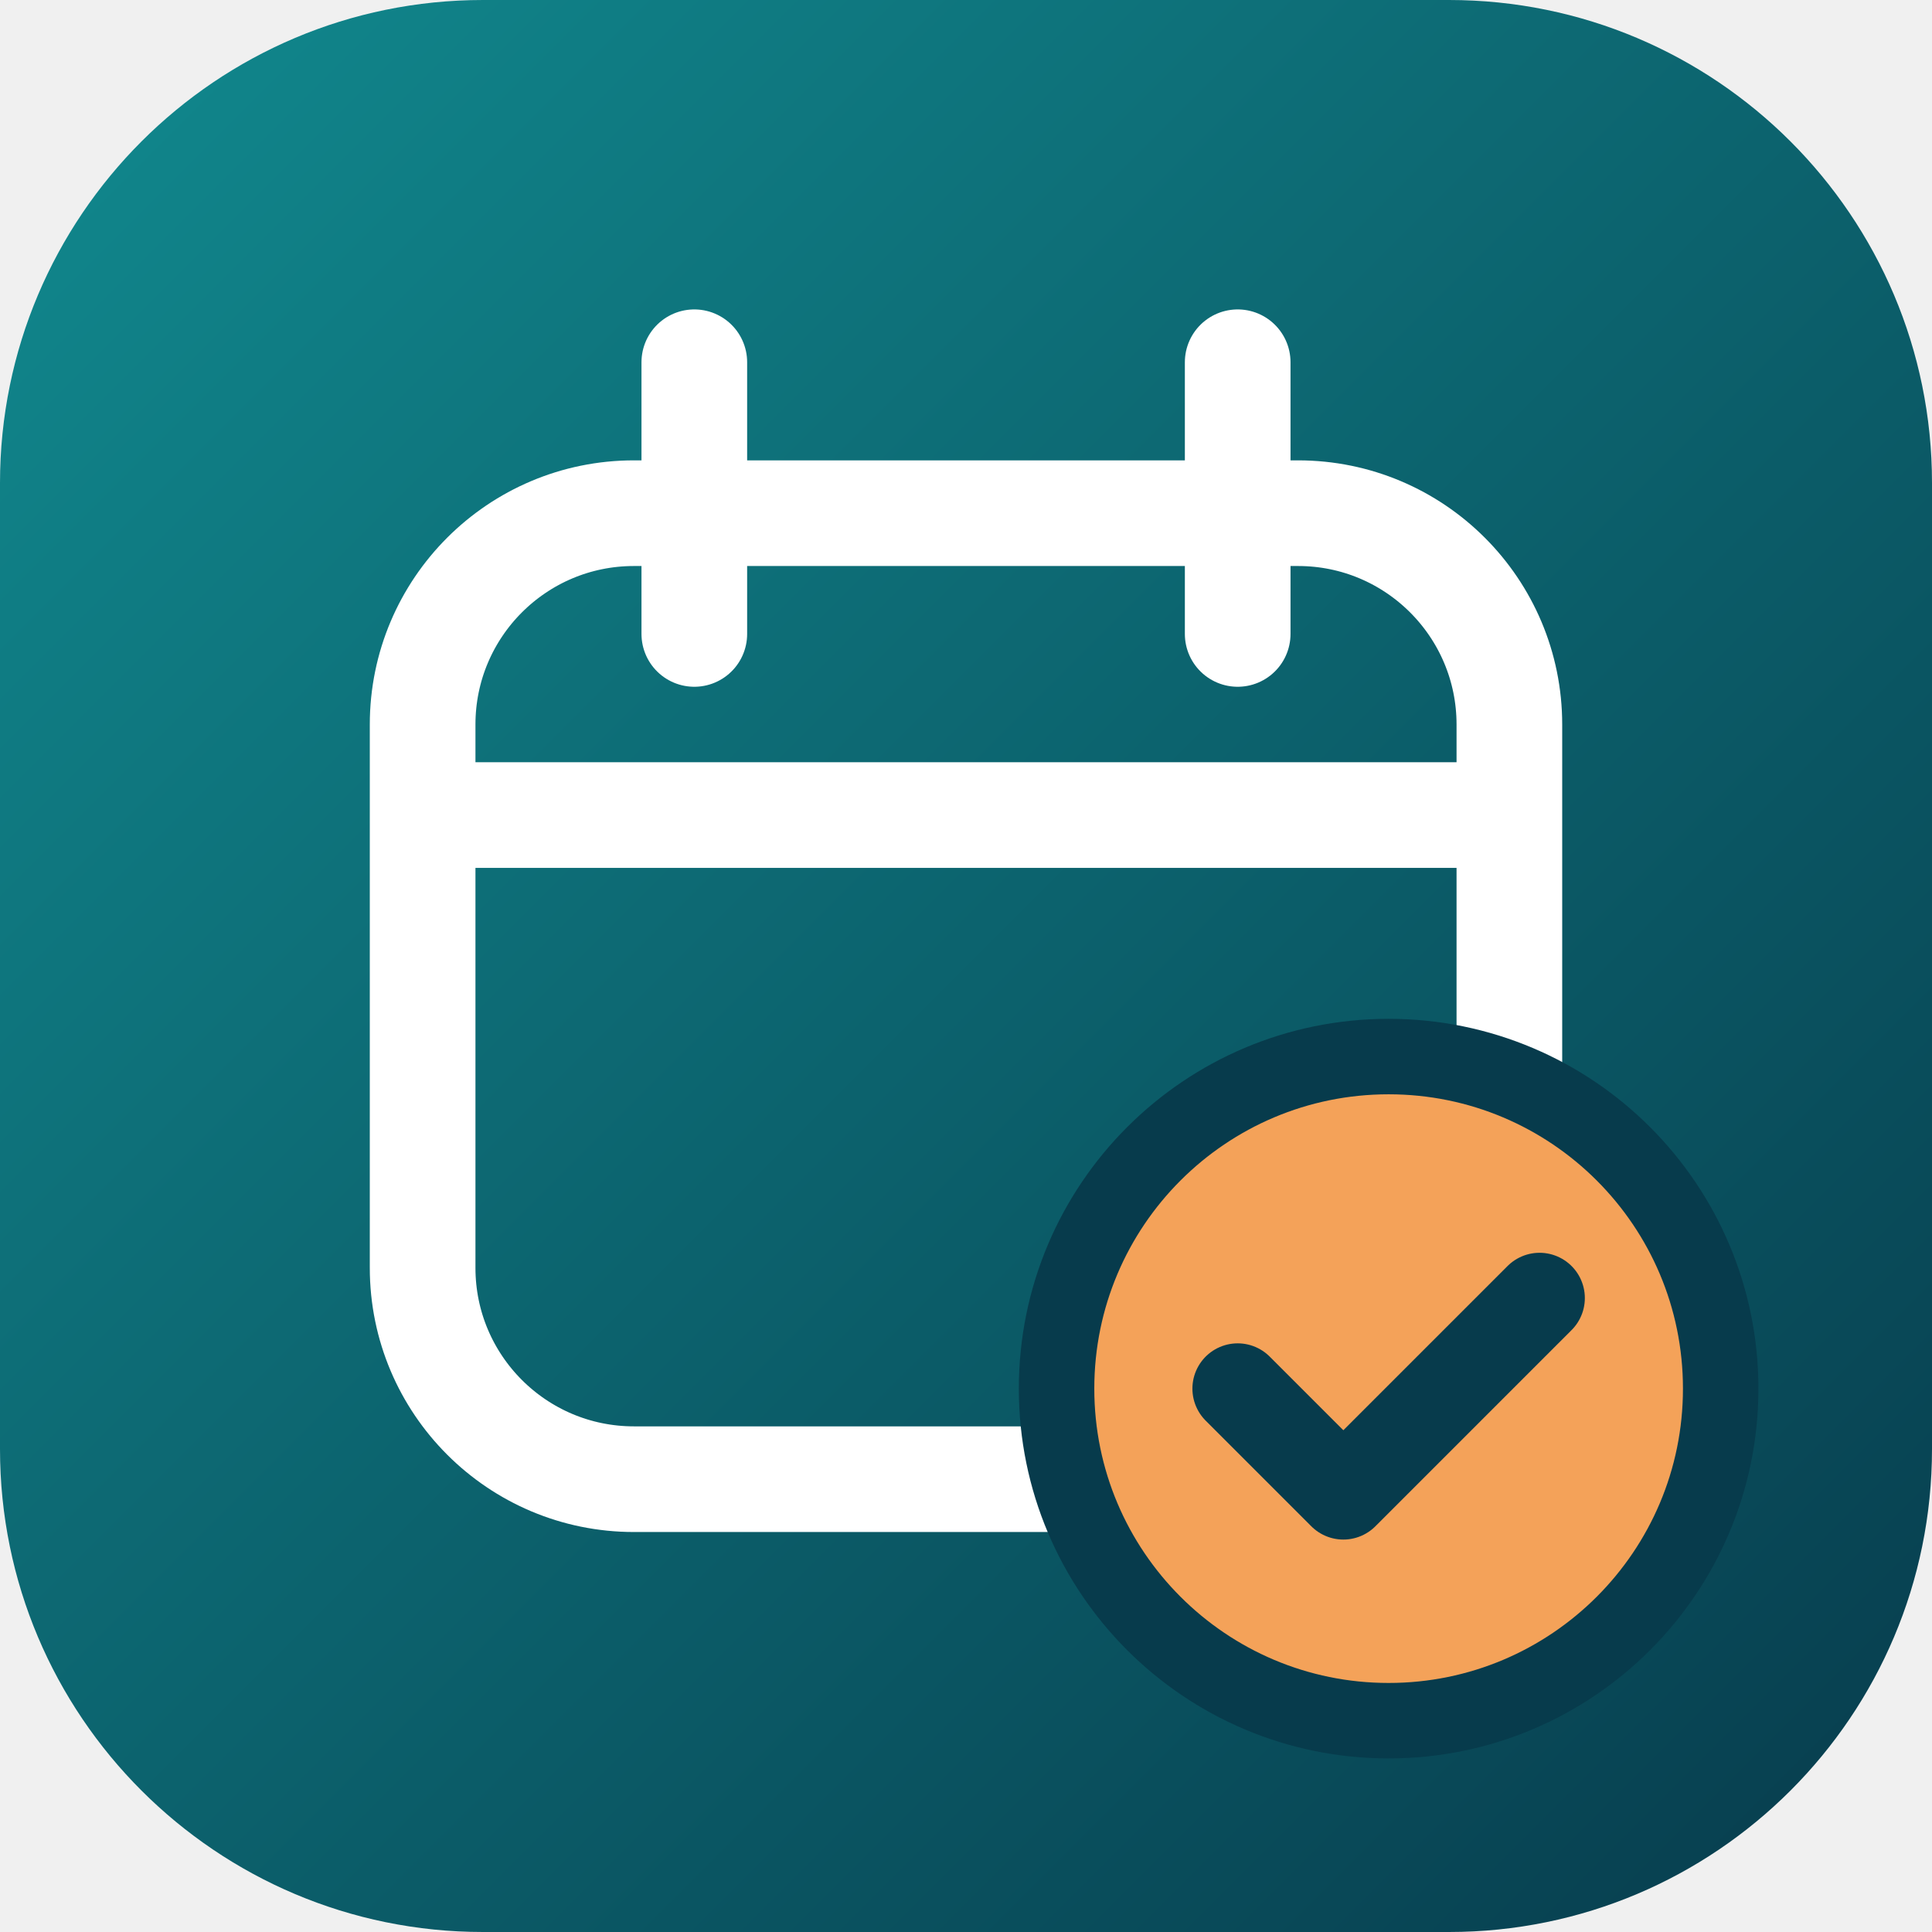
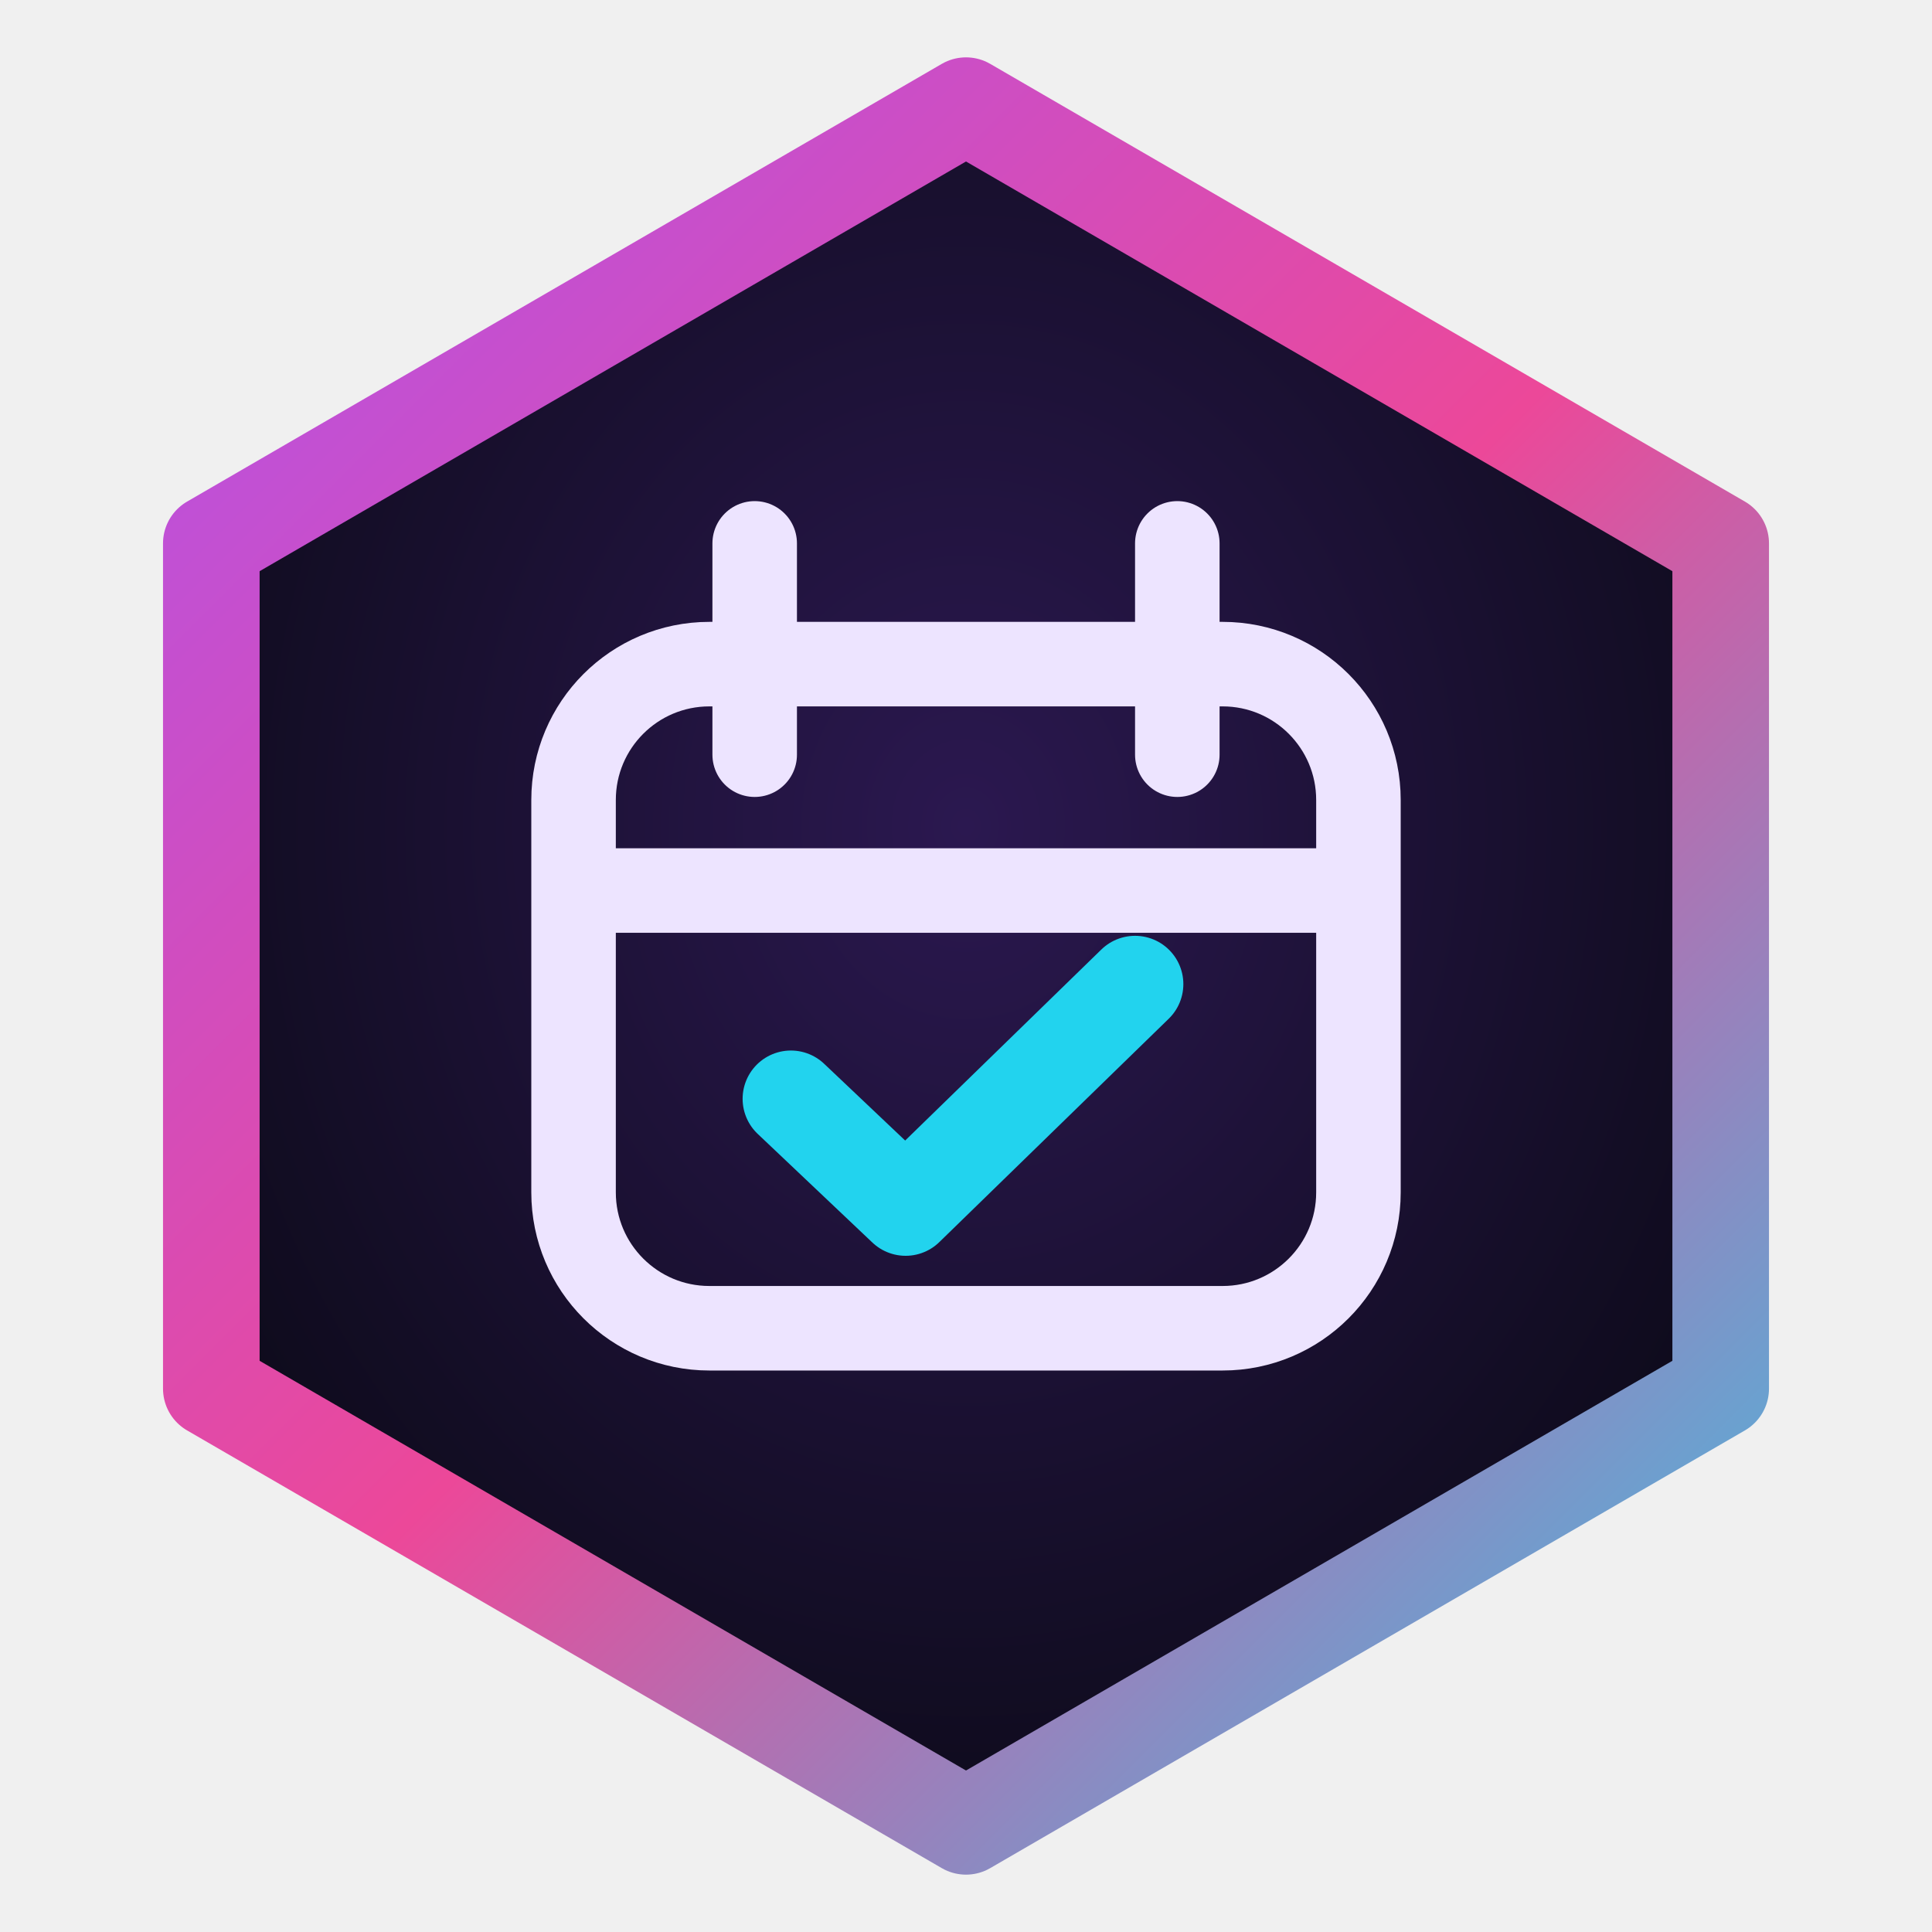
- <svg xmlns="http://www.w3.org/2000/svg" viewBox="0 0 64 64" role="img" aria-label="AICore Mawid">
+ <svg xmlns="http://www.w3.org/2000/svg" viewBox="0 0 64 64">
  <defs>
-     <linearGradient id="g" x1="0" y1="0" x2="1" y2="1">
-       <stop offset="0" stop-color="#118A8F" />
-       <stop offset="1" stop-color="#073B4C" />
+     <linearGradient id="s" x1="0" y1="0" x2="64" y2="64" gradientUnits="userSpaceOnUse">
+       <stop offset="0" stop-color="#a855f7" />
+       <stop offset=".5" stop-color="#ec4899" />
+       <stop offset="1" stop-color="#22d3ee" />
    </linearGradient>
+     <radialGradient id="c" cx="50%" cy="42%" r="62%">
+       <stop offset="0" stop-color="#2b1850" />
+       <stop offset="1" stop-color="#0c0a18" />
+     </radialGradient>
  </defs>
-   <rect width="64" height="64" rx="16" fill="url(#g)" />
-   <rect x="14" y="17" width="36" height="32" rx="7" fill="none" stroke="#fff" stroke-width="3.5" />
-   <path d="M14 27h36" stroke="#fff" stroke-width="3.5" />
-   <path d="M23 12v9M41 12v9" stroke="#fff" stroke-width="3.5" stroke-linecap="round" />
-   <circle cx="46" cy="46" r="11" fill="#F4A259" stroke="#073B4C" stroke-width="2.5" />
-   <path d="m41 46 3.5 3.5L51 43" fill="none" stroke="#073B4C" stroke-width="3" stroke-linecap="round" stroke-linejoin="round" />
+   <polygon points="32,3.5 57,18 57,46 32,60.5 7,46 7,18" fill="url(#c)" stroke="url(#s)" stroke-width="3.2" stroke-linejoin="round" />
+   <rect x="19" y="22" width="26" height="22" rx="4.5" fill="none" stroke="#ede4ff" stroke-width="2.8" />
+   <path d="M19 29.5h26" stroke="#ede4ff" stroke-width="2.8" />
+   <path d="M25 18v7M39 18v7" stroke="#ede4ff" stroke-width="2.8" stroke-linecap="round" />
+   <path d="m26.2 36.4 3.8 3.6 7.6-7.4" fill="none" stroke="#22d3ee" stroke-width="3.2" stroke-linecap="round" stroke-linejoin="round" />
</svg>
